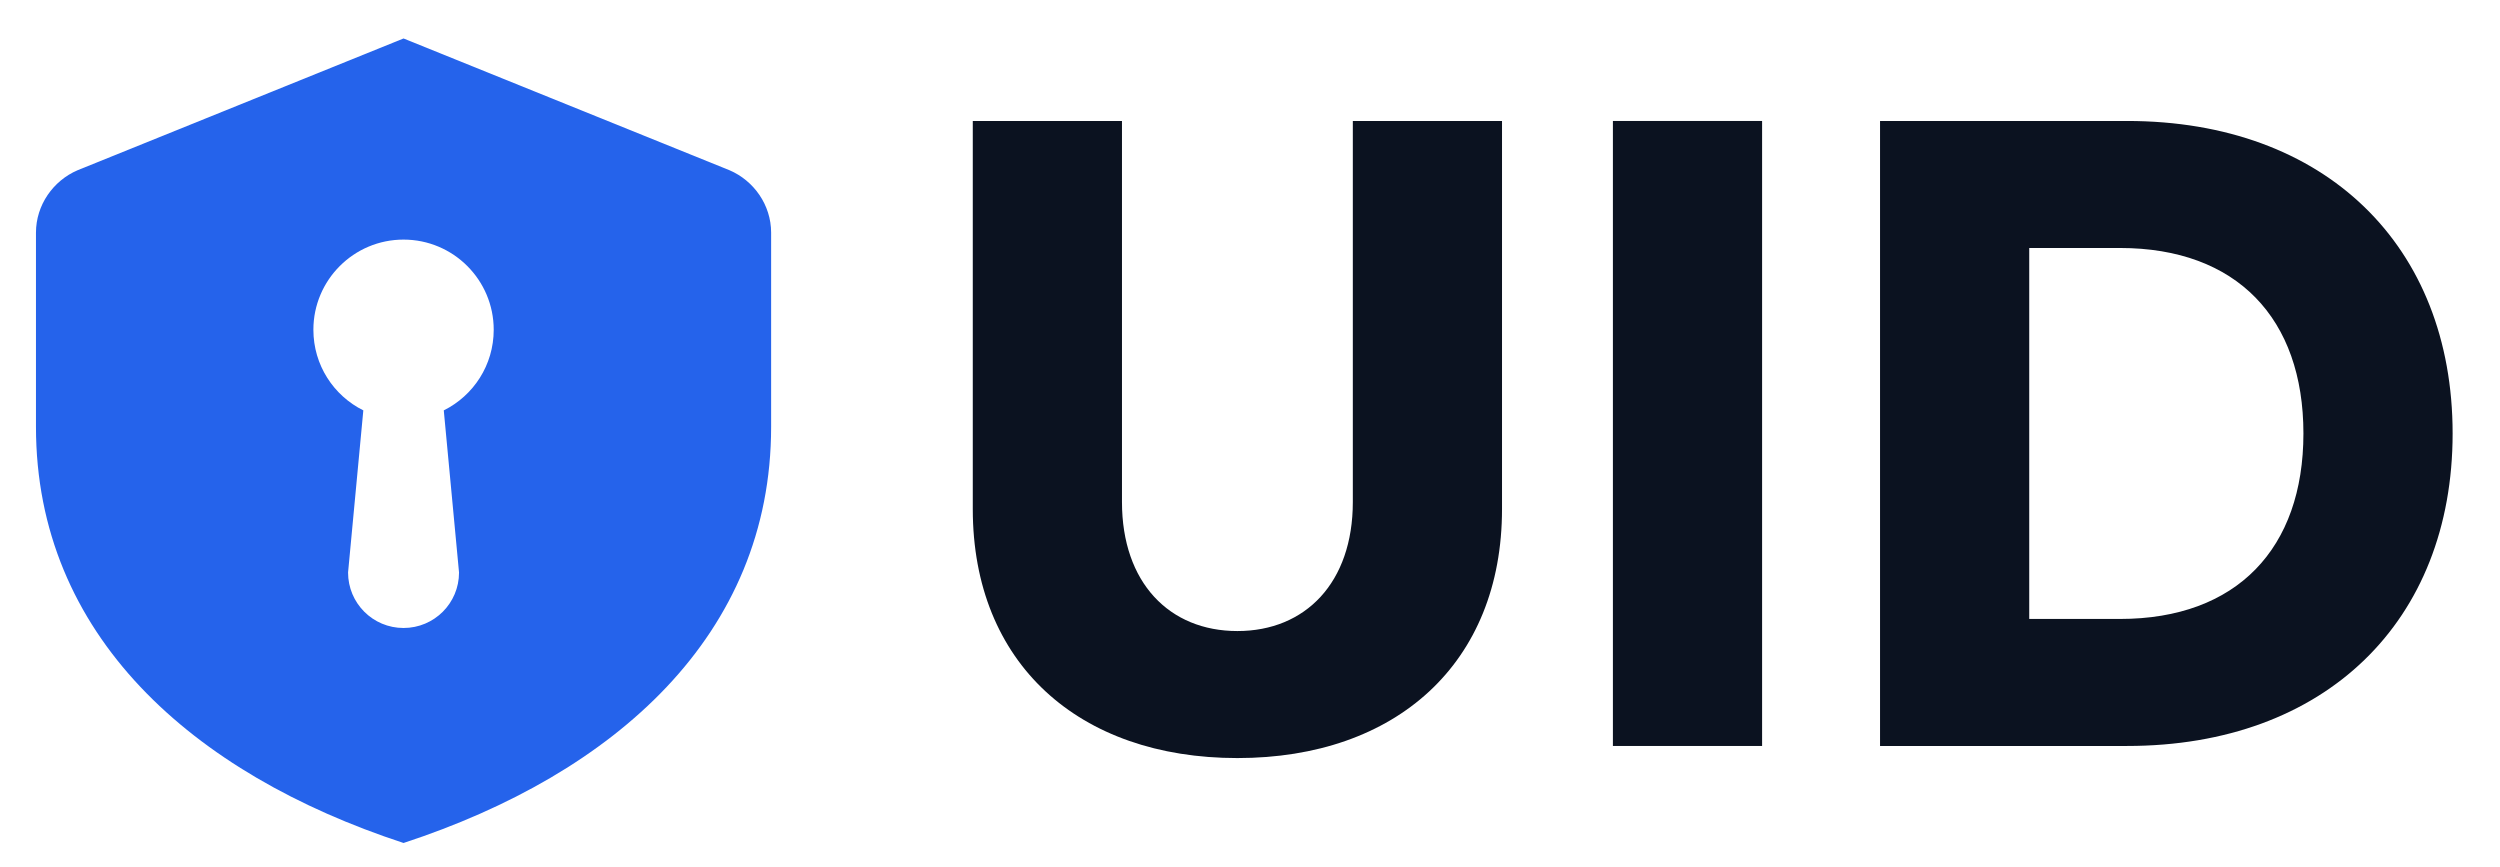
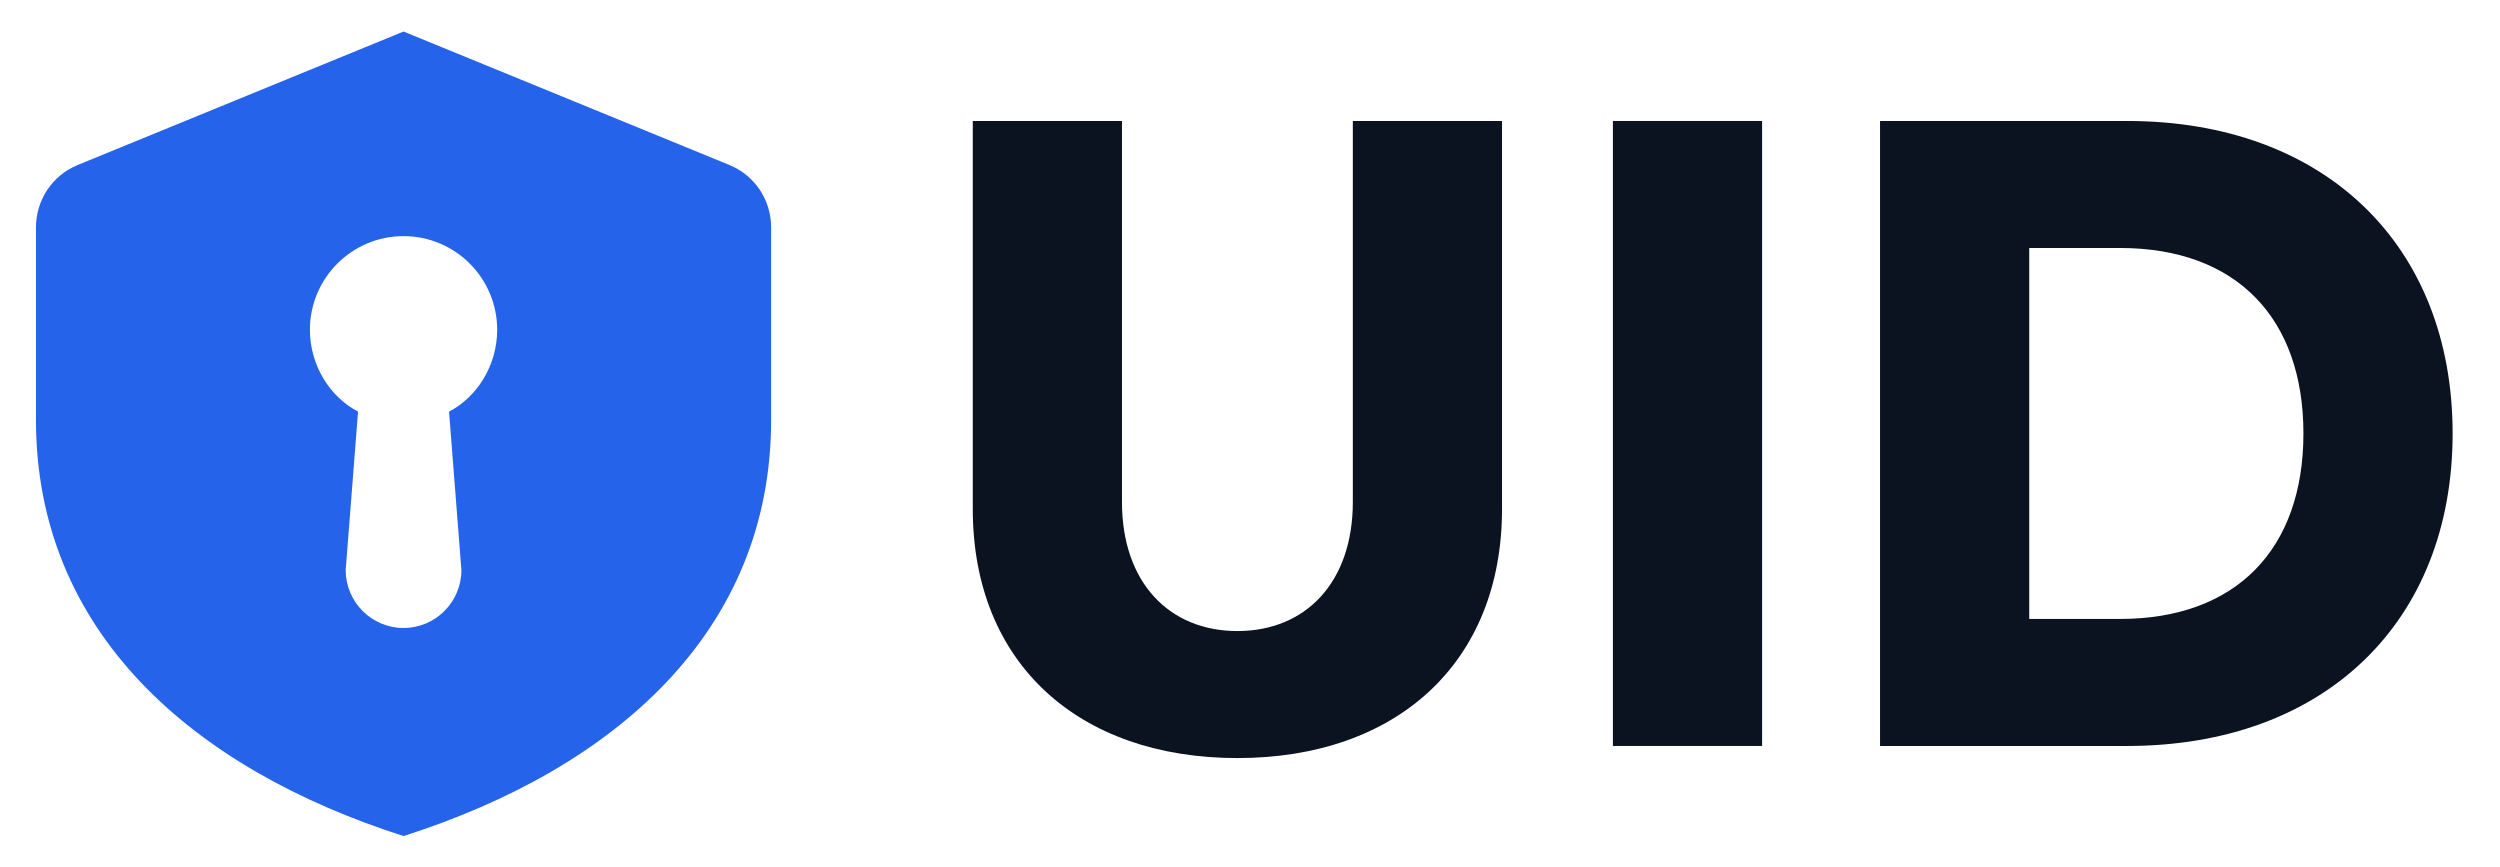
<svg xmlns="http://www.w3.org/2000/svg" viewBox="0 0 248 86" width="124" height="43" fill="none">
  <g transform="translate(-4, -1) scale(0.172)">
-     <path fill-rule="evenodd" clip-rule="evenodd" fill="#2563EB" d="M 256 28 L 444 104 C 458 110 468 124 468 140 V 252 C 468 372 378 452 256 492 C 134 452 44 372 44 252 V 140 C 44 124 54 110 68 104 L 256 28 Z M 256 144 C 284.7 144 308 167.3 308 196 C 308 216.4 296.3 234.0 279.2 242.5 L 288 336 C 288 353.7 273.7 368 256 368 C 238.3 368 224 353.7 224 336 L 232.8 242.5 C 215.7 234.0 204 216.4 204 196 C 204 167.3 227.3 144 256 144 Z" />
+     <path fill-rule="evenodd" clip-rule="evenodd" fill="#2563EB" d="M 256 24 L 444 101 C 458.5 107 468 121 468 137 V 248 C 468 370 378 449 256 488 C 134 449 44 370 44 248 V 137 C 44 121 53.5 107 68 101 L 256 24 Z M 256 142.0 C 285.8 142.0 310.0 166.2 310.0 196.0 C 310.0 216.9 298.1 235.0 282.24 243.2 L 289.37 334.6 C 289.37 353.0 274.4 368.0 256.0 368.0 C 237.6 368.0 222.63 353.0 222.63 334.6 L 229.76 243.2 C 213.9 235.0 202.0 216.9 202.0 196.0 C 202.0 166.2 226.2 142.0 256.0 142.0 Z" />
  </g>
  <g transform="translate(96.5, 0)" fill="#0B1220" fill-rule="evenodd">
    <path d="M 0 12 H 14.8 V 49.8 C 14.8 57.8 19.5 62.6 26.25 62.6 C 33.0 62.6 37.7 57.8 37.7 49.8 V 12 H 52.5 V 50.5 C 52.5 65.8 42.0 75.2 26.25 75.2 C 10.5 75.2 0 65.8 0 50.5 V 12 Z" />
    <path d="M 63.5 12 H 78.3 V 74 H 63.5 V 12 Z" />
    <path d="M 90.0 12 H 114.5 C 134.2 12 146.8 24.4 146.8 43.0 C 146.8 61.6 134.2 74 114.5 74 H 90.0 V 12 Z M 104.8 24.6 V 61.4 H 113.8 C 125.4 61.4 132.0 54.4 132.0 43.0 C 132.0 31.6 125.4 24.6 113.8 24.6 H 104.8 Z" />
  </g>
</svg>
